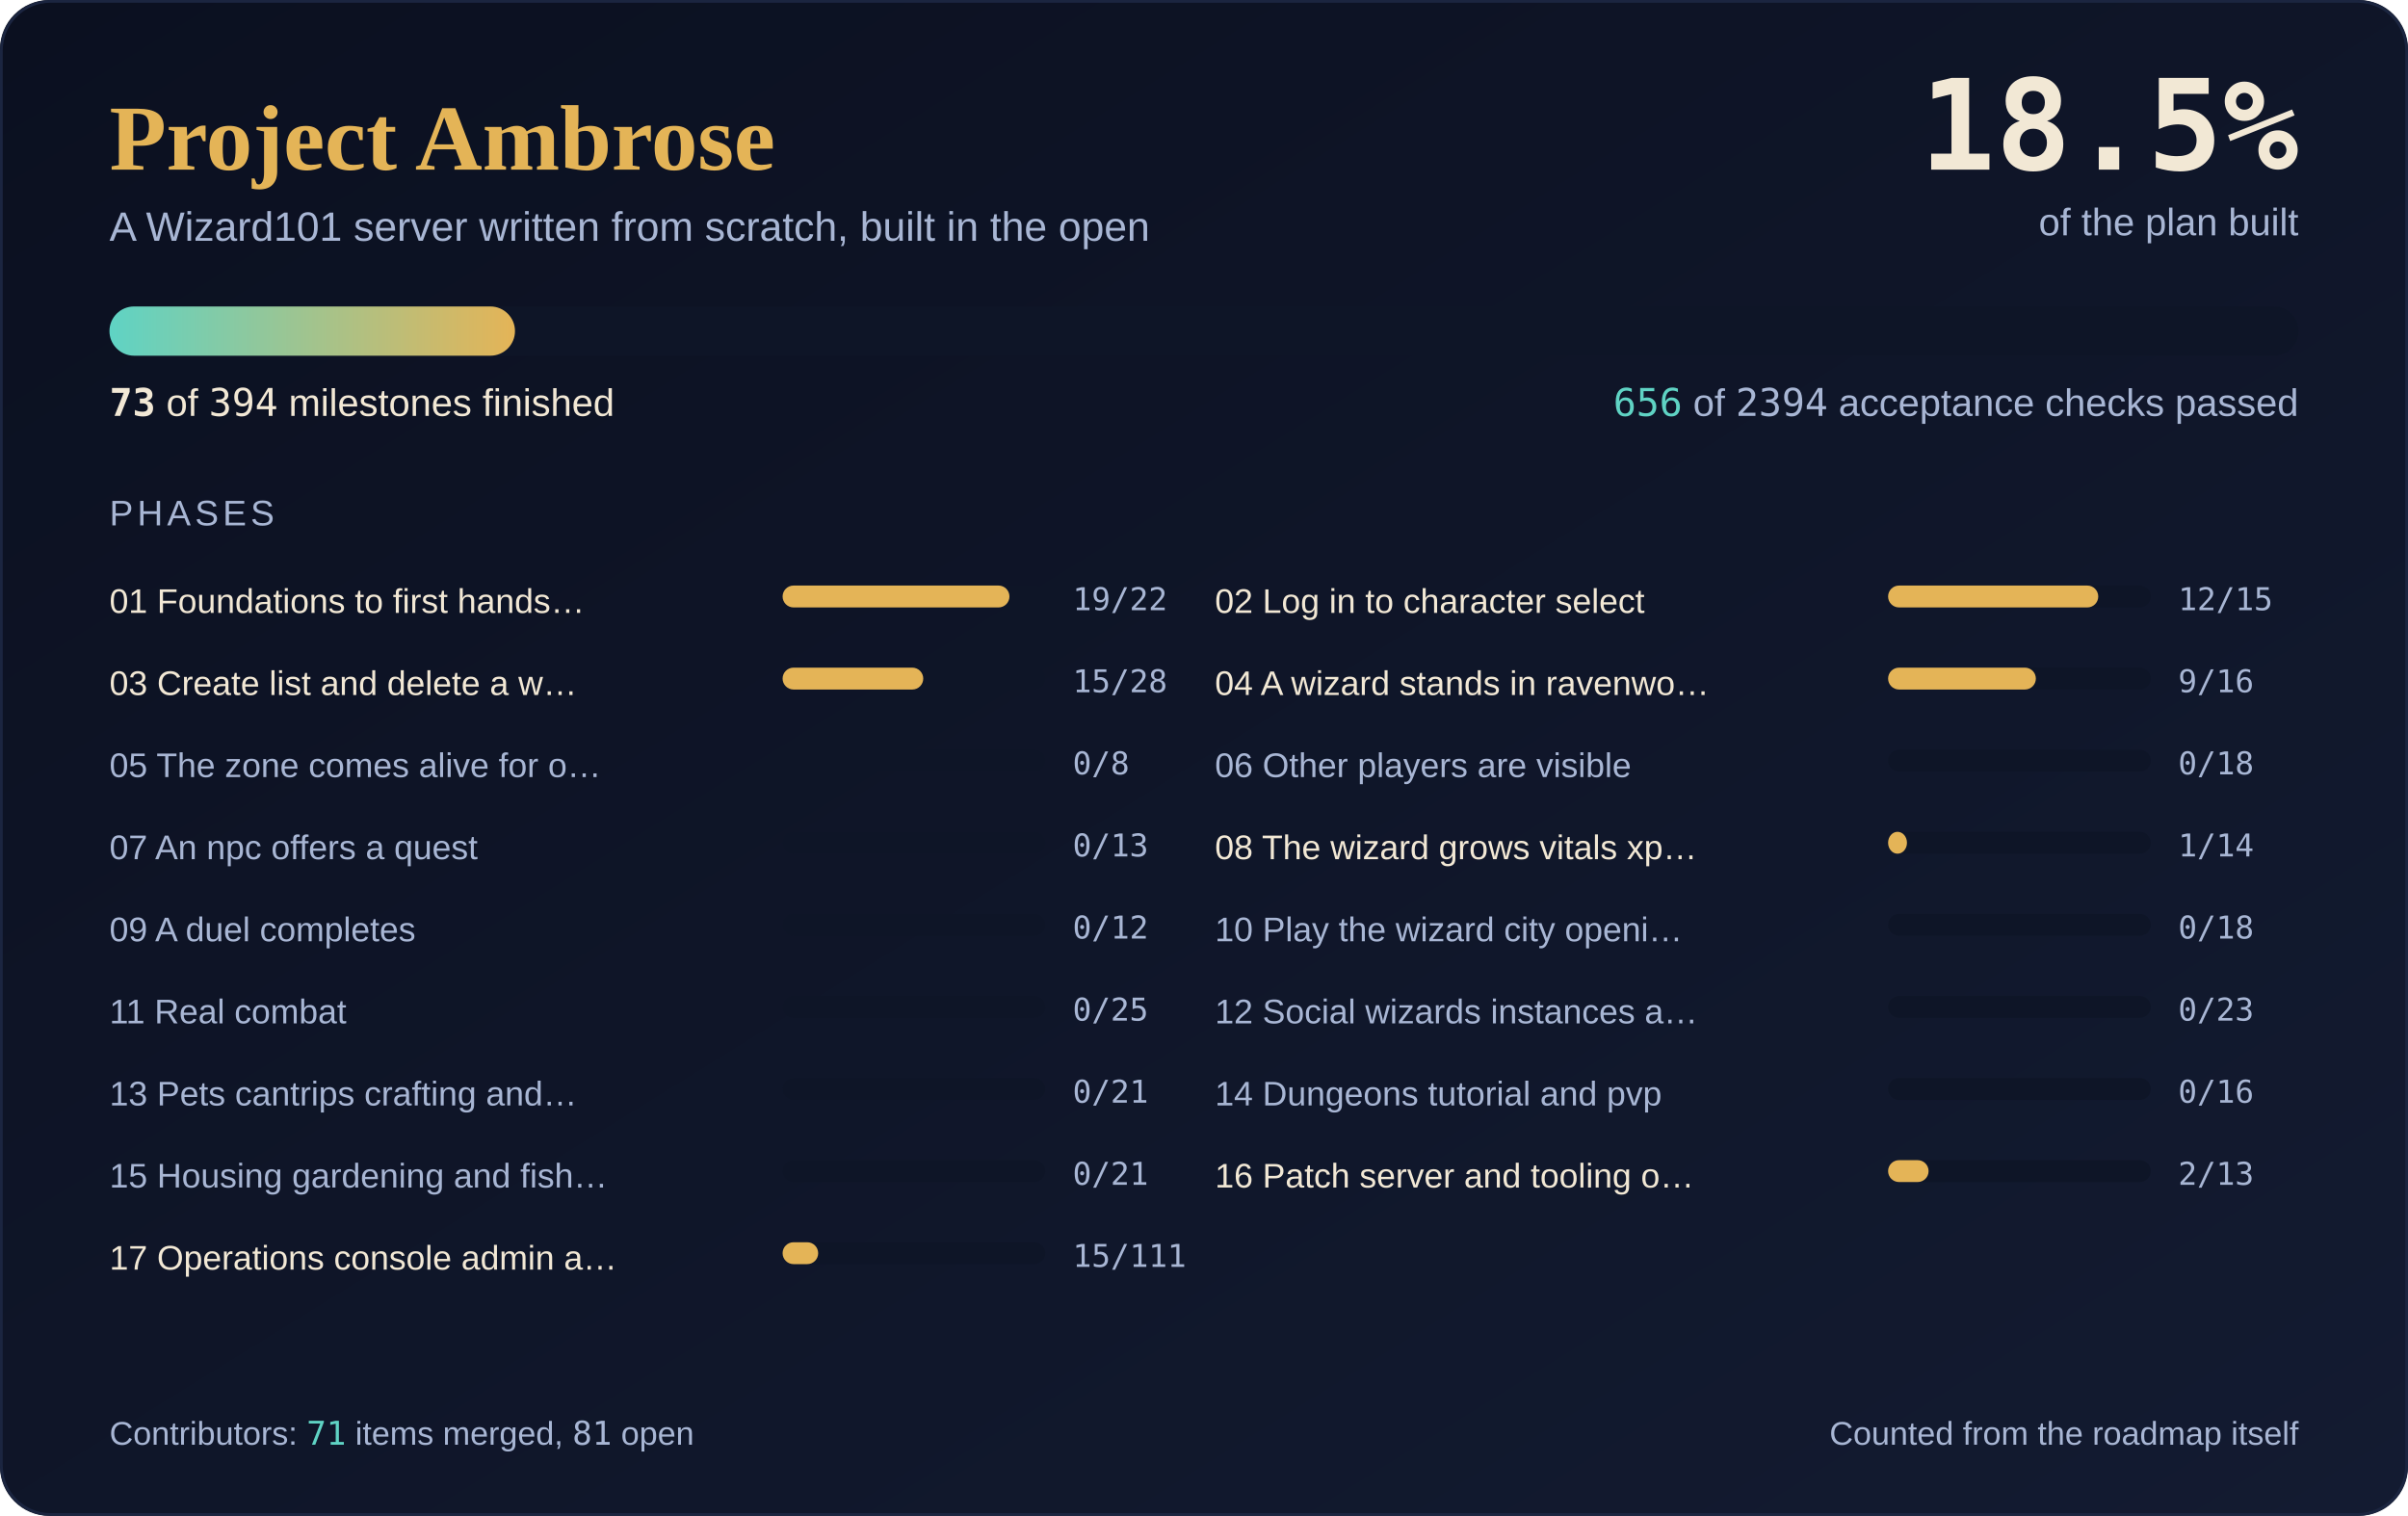
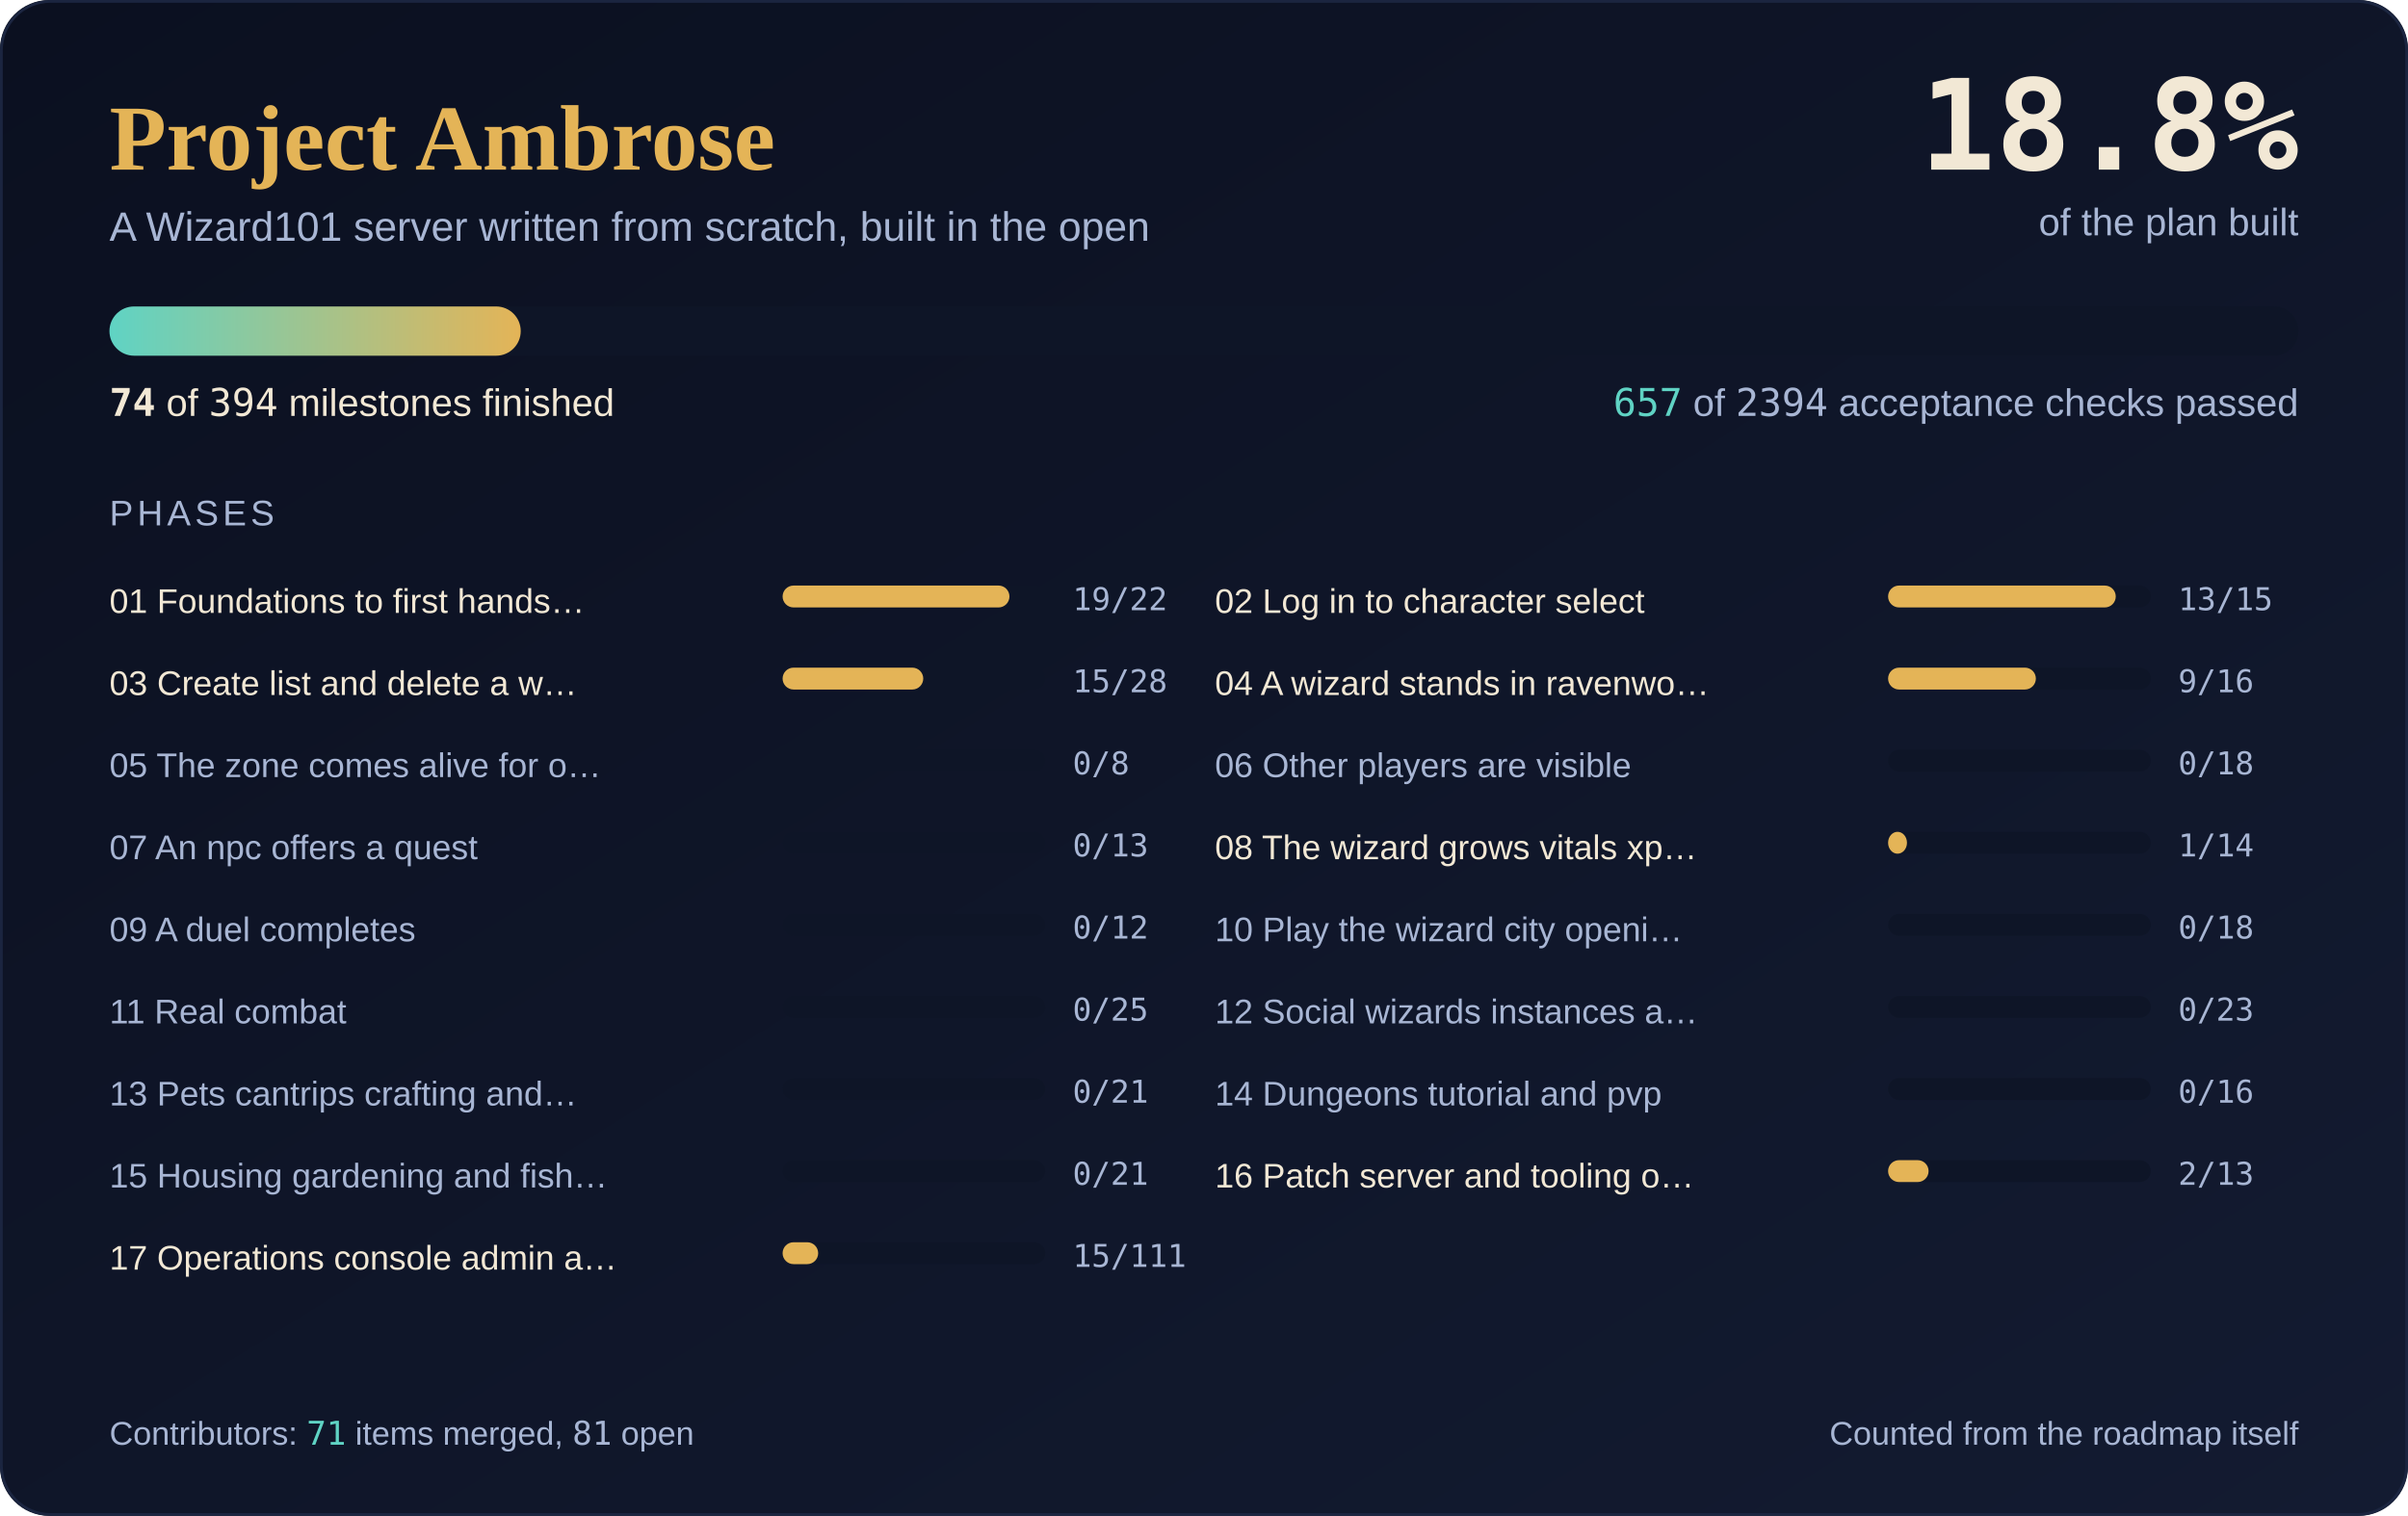
- <svg xmlns="http://www.w3.org/2000/svg" width="880" height="554" viewBox="0 0 880 554" role="img" aria-label="Project Ambrose progress: 73 of 394 milestones complete, 18.5 percent">
+ <svg xmlns="http://www.w3.org/2000/svg" width="880" height="554" viewBox="0 0 880 554" role="img" aria-label="Project Ambrose progress: 74 of 394 milestones complete, 18.8 percent">
  <defs>
    <linearGradient id="sky" x1="0" y1="0" x2="1" y2="1">
      <stop offset="0" stop-color="#0B1020" />
      <stop offset="1" stop-color="#131B31" />
    </linearGradient>
    <linearGradient id="fill" x1="0" y1="0" x2="1" y2="0">
      <stop offset="0" stop-color="#5FD3C4" />
      <stop offset="1" stop-color="#E4B457" />
    </linearGradient>
  </defs>
  <rect width="880" height="554" rx="18" fill="url(#sky)" />
  <rect x="0.5" y="0.5" width="879" height="553" rx="18" fill="none" stroke="#1B2540" />
  <text x="40" y="62" font-family="'Cormorant Garamond', Georgia, 'Times New Roman', serif" font-size="34" font-weight="600" fill="#E4B457">Project Ambrose</text>
  <text x="40" y="88" font-family="Karla, 'Segoe UI', 'Helvetica Neue', Arial, sans-serif" font-size="15" fill="#A8B6D4">A Wizard101 server written from scratch, built in the open</text>
-   <text x="840" y="62" text-anchor="end" font-family="'JetBrains Mono', Consolas, 'DejaVu Sans Mono', monospace" font-size="46" font-weight="700" fill="#F2E8D5">18.5%</text>
+   <text x="840" y="62" text-anchor="end" font-family="'JetBrains Mono', Consolas, 'DejaVu Sans Mono', monospace" font-size="46" font-weight="700" fill="#F2E8D5">18.8%</text>
  <text x="840" y="86" text-anchor="end" font-family="Karla, 'Segoe UI', 'Helvetica Neue', Arial, sans-serif" font-size="14" fill="#A8B6D4">of the plan built</text>
  <rect x="40" y="112" width="800" height="18" rx="9.0" fill="#0E1527" />
-   <rect x="40" y="112" width="148.2" height="18" rx="9.0" fill="url(#fill)" />
+   <rect x="40" y="112" width="150.3" height="18" rx="9.0" fill="url(#fill)" />
  <text x="40" y="152" font-family="Karla, 'Segoe UI', 'Helvetica Neue', Arial, sans-serif" font-size="14" fill="#F2E8D5">
-     <tspan font-family="'JetBrains Mono', Consolas, 'DejaVu Sans Mono', monospace" font-weight="700">73</tspan> of <tspan font-family="'JetBrains Mono', Consolas, 'DejaVu Sans Mono', monospace">394</tspan> milestones finished</text>
+     <tspan font-family="'JetBrains Mono', Consolas, 'DejaVu Sans Mono', monospace" font-weight="700">74</tspan> of <tspan font-family="'JetBrains Mono', Consolas, 'DejaVu Sans Mono', monospace">394</tspan> milestones finished</text>
  <text x="840" y="152" text-anchor="end" font-family="Karla, 'Segoe UI', 'Helvetica Neue', Arial, sans-serif" font-size="14" fill="#A8B6D4">
-     <tspan font-family="'JetBrains Mono', Consolas, 'DejaVu Sans Mono', monospace" fill="#5FD3C4">656</tspan> of <tspan font-family="'JetBrains Mono', Consolas, 'DejaVu Sans Mono', monospace">2394</tspan> acceptance checks passed</text>
+     <tspan font-family="'JetBrains Mono', Consolas, 'DejaVu Sans Mono', monospace" fill="#5FD3C4">657</tspan> of <tspan font-family="'JetBrains Mono', Consolas, 'DejaVu Sans Mono', monospace">2394</tspan> acceptance checks passed</text>
  <text x="40" y="192" font-family="Karla, 'Segoe UI', 'Helvetica Neue', Arial, sans-serif" font-size="13" fill="#A8B6D4" letter-spacing="1.5">PHASES</text>
  <text x="40" y="224" font-family="Karla, 'Segoe UI', 'Helvetica Neue', Arial, sans-serif" font-size="12.5" fill="#F2E8D5">01 Foundations to first hands…</text>
  <rect x="286" y="214" width="96" height="8" rx="4.0" fill="#0E1527" />
  <rect x="286" y="214" width="82.9" height="8" rx="4.0" fill="#E4B457" />
  <text x="392" y="223" font-family="'JetBrains Mono', Consolas, 'DejaVu Sans Mono', monospace" font-size="11.5" fill="#A8B6D4">19/22</text>
  <text x="444" y="224" font-family="Karla, 'Segoe UI', 'Helvetica Neue', Arial, sans-serif" font-size="12.5" fill="#F2E8D5">02 Log in to character select</text>
  <rect x="690" y="214" width="96" height="8" rx="4.0" fill="#0E1527" />
-   <rect x="690" y="214" width="76.8" height="8" rx="4.0" fill="#E4B457" />
-   <text x="796" y="223" font-family="'JetBrains Mono', Consolas, 'DejaVu Sans Mono', monospace" font-size="11.5" fill="#A8B6D4">12/15</text>
+   <rect x="690" y="214" width="83.2" height="8" rx="4.0" fill="#E4B457" />
+   <text x="796" y="223" font-family="'JetBrains Mono', Consolas, 'DejaVu Sans Mono', monospace" font-size="11.5" fill="#A8B6D4">13/15</text>
  <text x="40" y="254" font-family="Karla, 'Segoe UI', 'Helvetica Neue', Arial, sans-serif" font-size="12.5" fill="#F2E8D5">03 Create list and delete a w…</text>
  <rect x="286" y="244" width="96" height="8" rx="4.0" fill="#0E1527" />
  <rect x="286" y="244" width="51.4" height="8" rx="4.0" fill="#E4B457" />
  <text x="392" y="253" font-family="'JetBrains Mono', Consolas, 'DejaVu Sans Mono', monospace" font-size="11.5" fill="#A8B6D4">15/28</text>
  <text x="444" y="254" font-family="Karla, 'Segoe UI', 'Helvetica Neue', Arial, sans-serif" font-size="12.5" fill="#F2E8D5">04 A wizard stands in ravenwo…</text>
  <rect x="690" y="244" width="96" height="8" rx="4.0" fill="#0E1527" />
  <rect x="690" y="244" width="54.0" height="8" rx="4.0" fill="#E4B457" />
  <text x="796" y="253" font-family="'JetBrains Mono', Consolas, 'DejaVu Sans Mono', monospace" font-size="11.5" fill="#A8B6D4">9/16</text>
  <text x="40" y="284" font-family="Karla, 'Segoe UI', 'Helvetica Neue', Arial, sans-serif" font-size="12.5" fill="#A8B6D4">05 The zone comes alive for o…</text>
  <rect x="286" y="274" width="96" height="8" rx="4.0" fill="#0E1527" />
  <text x="392" y="283" font-family="'JetBrains Mono', Consolas, 'DejaVu Sans Mono', monospace" font-size="11.5" fill="#A8B6D4">0/8</text>
  <text x="444" y="284" font-family="Karla, 'Segoe UI', 'Helvetica Neue', Arial, sans-serif" font-size="12.5" fill="#A8B6D4">06 Other players are visible</text>
  <rect x="690" y="274" width="96" height="8" rx="4.0" fill="#0E1527" />
  <text x="796" y="283" font-family="'JetBrains Mono', Consolas, 'DejaVu Sans Mono', monospace" font-size="11.5" fill="#A8B6D4">0/18</text>
  <text x="40" y="314" font-family="Karla, 'Segoe UI', 'Helvetica Neue', Arial, sans-serif" font-size="12.5" fill="#A8B6D4">07 An npc offers a quest</text>
  <rect x="286" y="304" width="96" height="8" rx="4.0" fill="#0E1527" />
  <text x="392" y="313" font-family="'JetBrains Mono', Consolas, 'DejaVu Sans Mono', monospace" font-size="11.5" fill="#A8B6D4">0/13</text>
  <text x="444" y="314" font-family="Karla, 'Segoe UI', 'Helvetica Neue', Arial, sans-serif" font-size="12.5" fill="#F2E8D5">08 The wizard grows vitals xp…</text>
  <rect x="690" y="304" width="96" height="8" rx="4.0" fill="#0E1527" />
  <rect x="690" y="304" width="6.9" height="8" rx="4.0" fill="#E4B457" />
  <text x="796" y="313" font-family="'JetBrains Mono', Consolas, 'DejaVu Sans Mono', monospace" font-size="11.5" fill="#A8B6D4">1/14</text>
  <text x="40" y="344" font-family="Karla, 'Segoe UI', 'Helvetica Neue', Arial, sans-serif" font-size="12.5" fill="#A8B6D4">09 A duel completes</text>
  <rect x="286" y="334" width="96" height="8" rx="4.0" fill="#0E1527" />
  <text x="392" y="343" font-family="'JetBrains Mono', Consolas, 'DejaVu Sans Mono', monospace" font-size="11.5" fill="#A8B6D4">0/12</text>
  <text x="444" y="344" font-family="Karla, 'Segoe UI', 'Helvetica Neue', Arial, sans-serif" font-size="12.5" fill="#A8B6D4">10 Play the wizard city openi…</text>
  <rect x="690" y="334" width="96" height="8" rx="4.0" fill="#0E1527" />
  <text x="796" y="343" font-family="'JetBrains Mono', Consolas, 'DejaVu Sans Mono', monospace" font-size="11.5" fill="#A8B6D4">0/18</text>
  <text x="40" y="374" font-family="Karla, 'Segoe UI', 'Helvetica Neue', Arial, sans-serif" font-size="12.5" fill="#A8B6D4">11 Real combat</text>
  <rect x="286" y="364" width="96" height="8" rx="4.0" fill="#0E1527" />
  <text x="392" y="373" font-family="'JetBrains Mono', Consolas, 'DejaVu Sans Mono', monospace" font-size="11.5" fill="#A8B6D4">0/25</text>
  <text x="444" y="374" font-family="Karla, 'Segoe UI', 'Helvetica Neue', Arial, sans-serif" font-size="12.5" fill="#A8B6D4">12 Social wizards instances a…</text>
  <rect x="690" y="364" width="96" height="8" rx="4.0" fill="#0E1527" />
  <text x="796" y="373" font-family="'JetBrains Mono', Consolas, 'DejaVu Sans Mono', monospace" font-size="11.5" fill="#A8B6D4">0/23</text>
  <text x="40" y="404" font-family="Karla, 'Segoe UI', 'Helvetica Neue', Arial, sans-serif" font-size="12.5" fill="#A8B6D4">13 Pets cantrips crafting and…</text>
  <rect x="286" y="394" width="96" height="8" rx="4.0" fill="#0E1527" />
  <text x="392" y="403" font-family="'JetBrains Mono', Consolas, 'DejaVu Sans Mono', monospace" font-size="11.5" fill="#A8B6D4">0/21</text>
  <text x="444" y="404" font-family="Karla, 'Segoe UI', 'Helvetica Neue', Arial, sans-serif" font-size="12.5" fill="#A8B6D4">14 Dungeons tutorial and pvp</text>
  <rect x="690" y="394" width="96" height="8" rx="4.0" fill="#0E1527" />
  <text x="796" y="403" font-family="'JetBrains Mono', Consolas, 'DejaVu Sans Mono', monospace" font-size="11.5" fill="#A8B6D4">0/16</text>
  <text x="40" y="434" font-family="Karla, 'Segoe UI', 'Helvetica Neue', Arial, sans-serif" font-size="12.5" fill="#A8B6D4">15 Housing gardening and fish…</text>
  <rect x="286" y="424" width="96" height="8" rx="4.0" fill="#0E1527" />
  <text x="392" y="433" font-family="'JetBrains Mono', Consolas, 'DejaVu Sans Mono', monospace" font-size="11.5" fill="#A8B6D4">0/21</text>
  <text x="444" y="434" font-family="Karla, 'Segoe UI', 'Helvetica Neue', Arial, sans-serif" font-size="12.5" fill="#F2E8D5">16 Patch server and tooling o…</text>
  <rect x="690" y="424" width="96" height="8" rx="4.0" fill="#0E1527" />
  <rect x="690" y="424" width="14.8" height="8" rx="4.0" fill="#E4B457" />
  <text x="796" y="433" font-family="'JetBrains Mono', Consolas, 'DejaVu Sans Mono', monospace" font-size="11.5" fill="#A8B6D4">2/13</text>
  <text x="40" y="464" font-family="Karla, 'Segoe UI', 'Helvetica Neue', Arial, sans-serif" font-size="12.5" fill="#F2E8D5">17 Operations console admin a…</text>
  <rect x="286" y="454" width="96" height="8" rx="4.0" fill="#0E1527" />
  <rect x="286" y="454" width="13.0" height="8" rx="4.0" fill="#E4B457" />
  <text x="392" y="463" font-family="'JetBrains Mono', Consolas, 'DejaVu Sans Mono', monospace" font-size="11.5" fill="#A8B6D4">15/111</text>
  <text x="40" y="528" font-family="Karla, 'Segoe UI', 'Helvetica Neue', Arial, sans-serif" font-size="12" fill="#A8B6D4">Contributors: <tspan font-family="'JetBrains Mono', Consolas, 'DejaVu Sans Mono', monospace" fill="#5FD3C4">71</tspan> items merged, <tspan font-family="'JetBrains Mono', Consolas, 'DejaVu Sans Mono', monospace">81</tspan> open</text>
  <text x="840" y="528" text-anchor="end" font-family="Karla, 'Segoe UI', 'Helvetica Neue', Arial, sans-serif" font-size="12" fill="#A8B6D4">Counted from the roadmap itself</text>
</svg>
